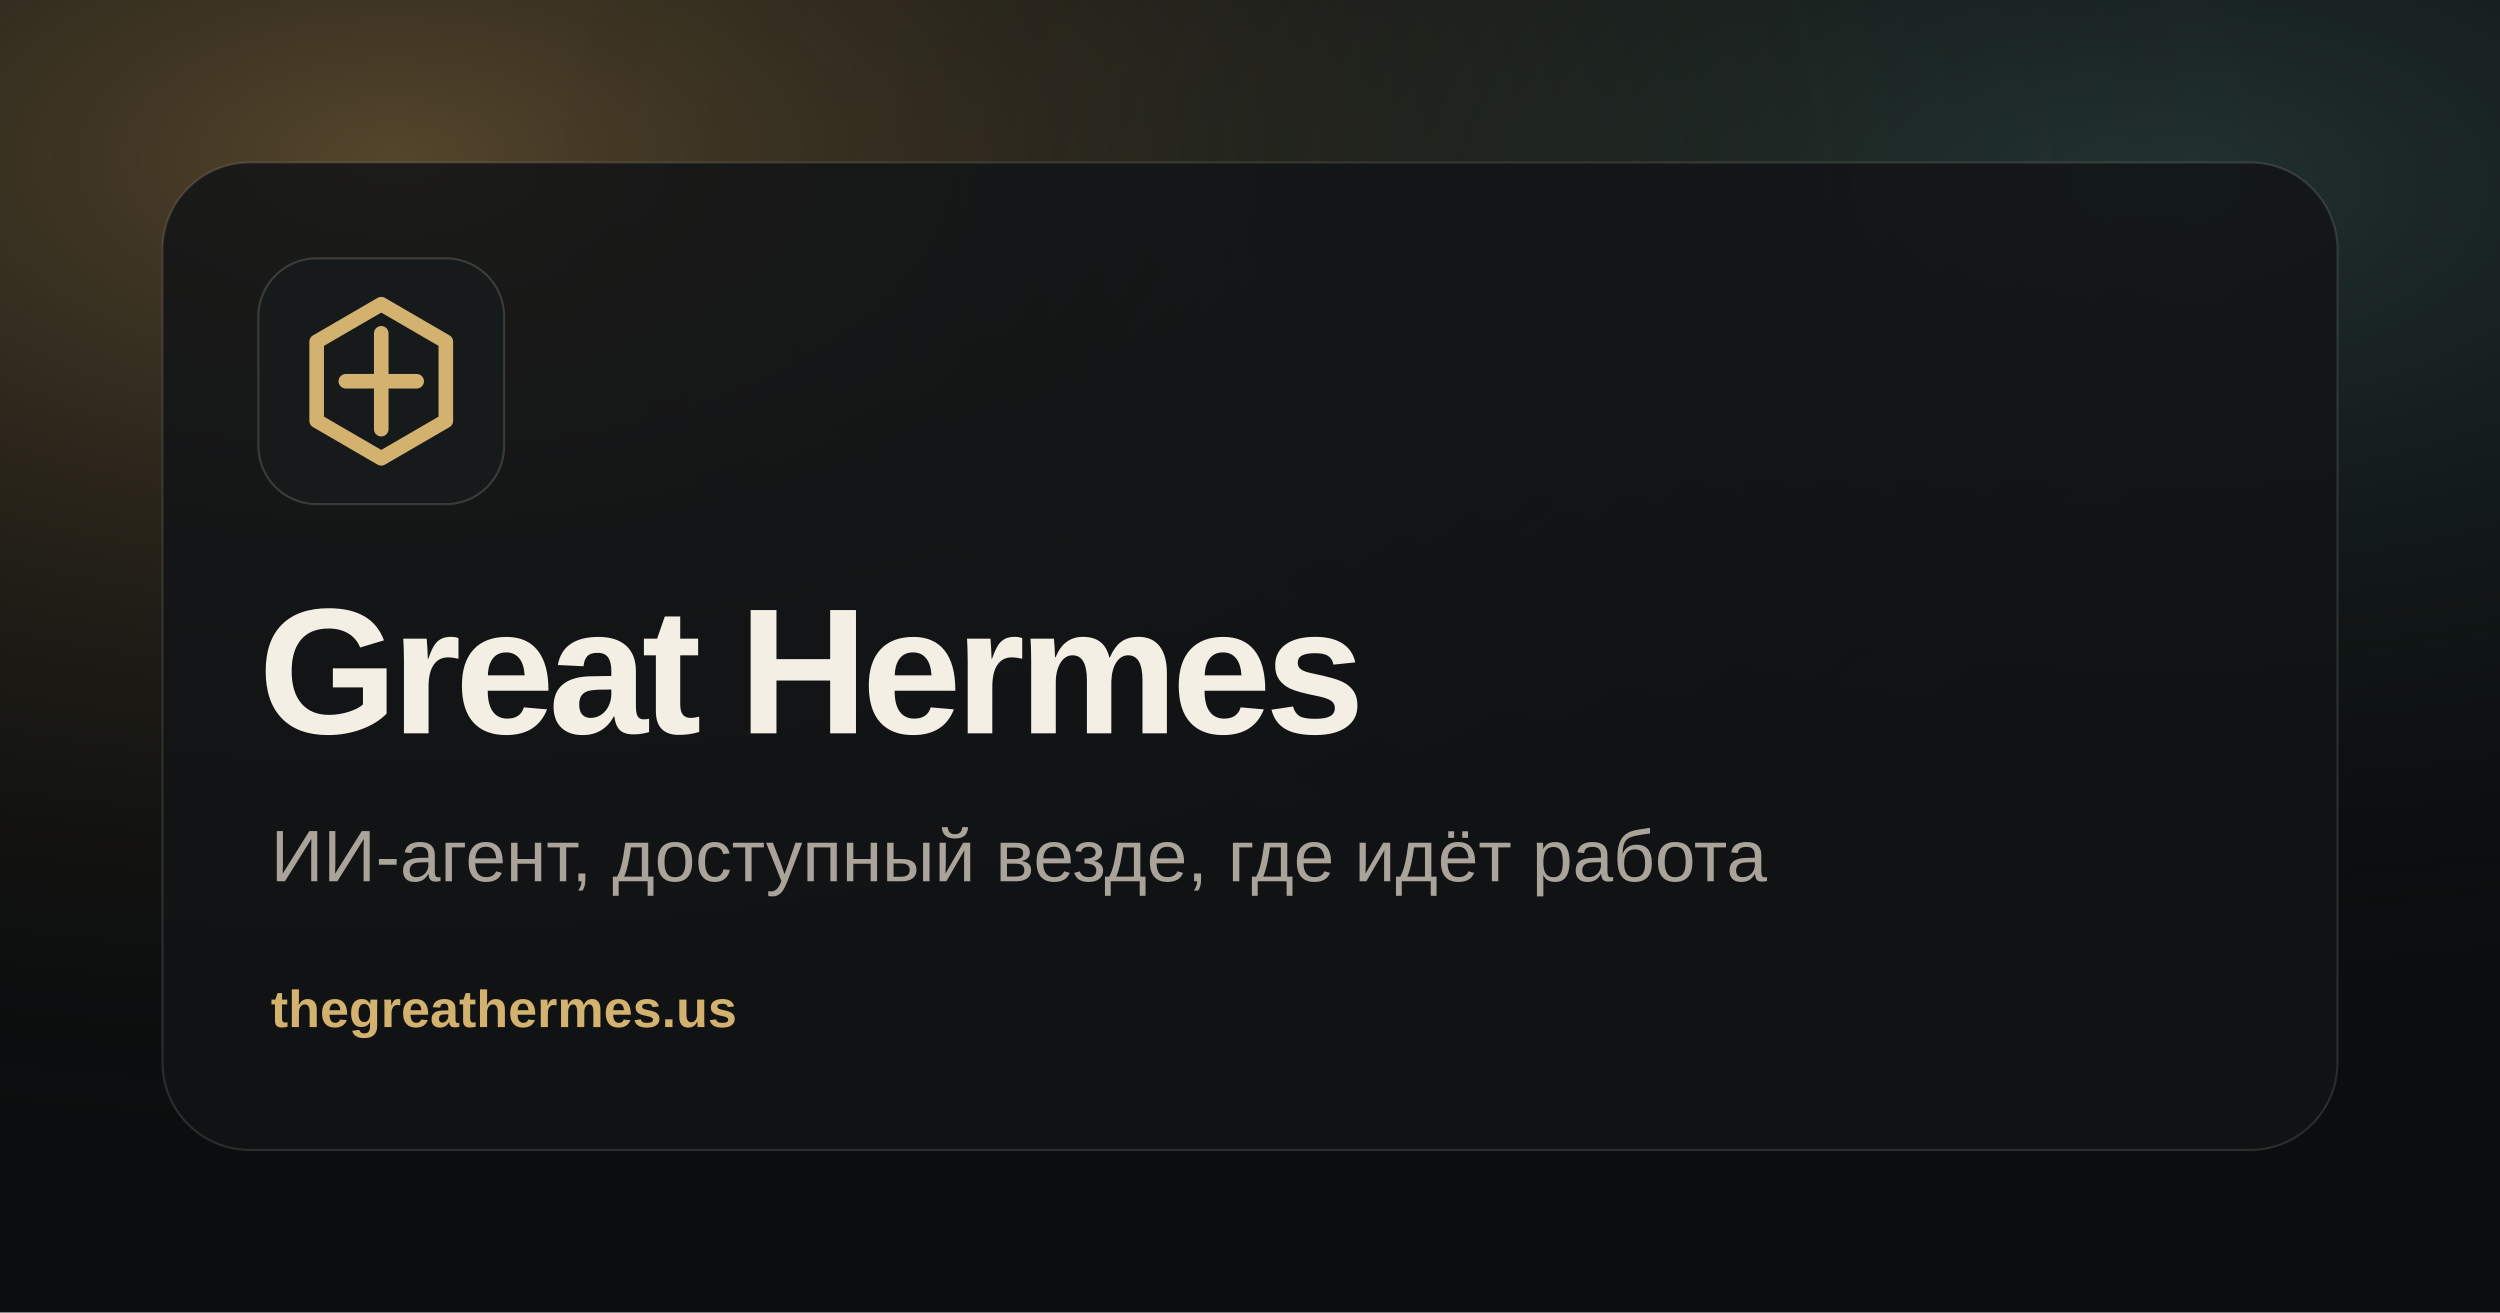
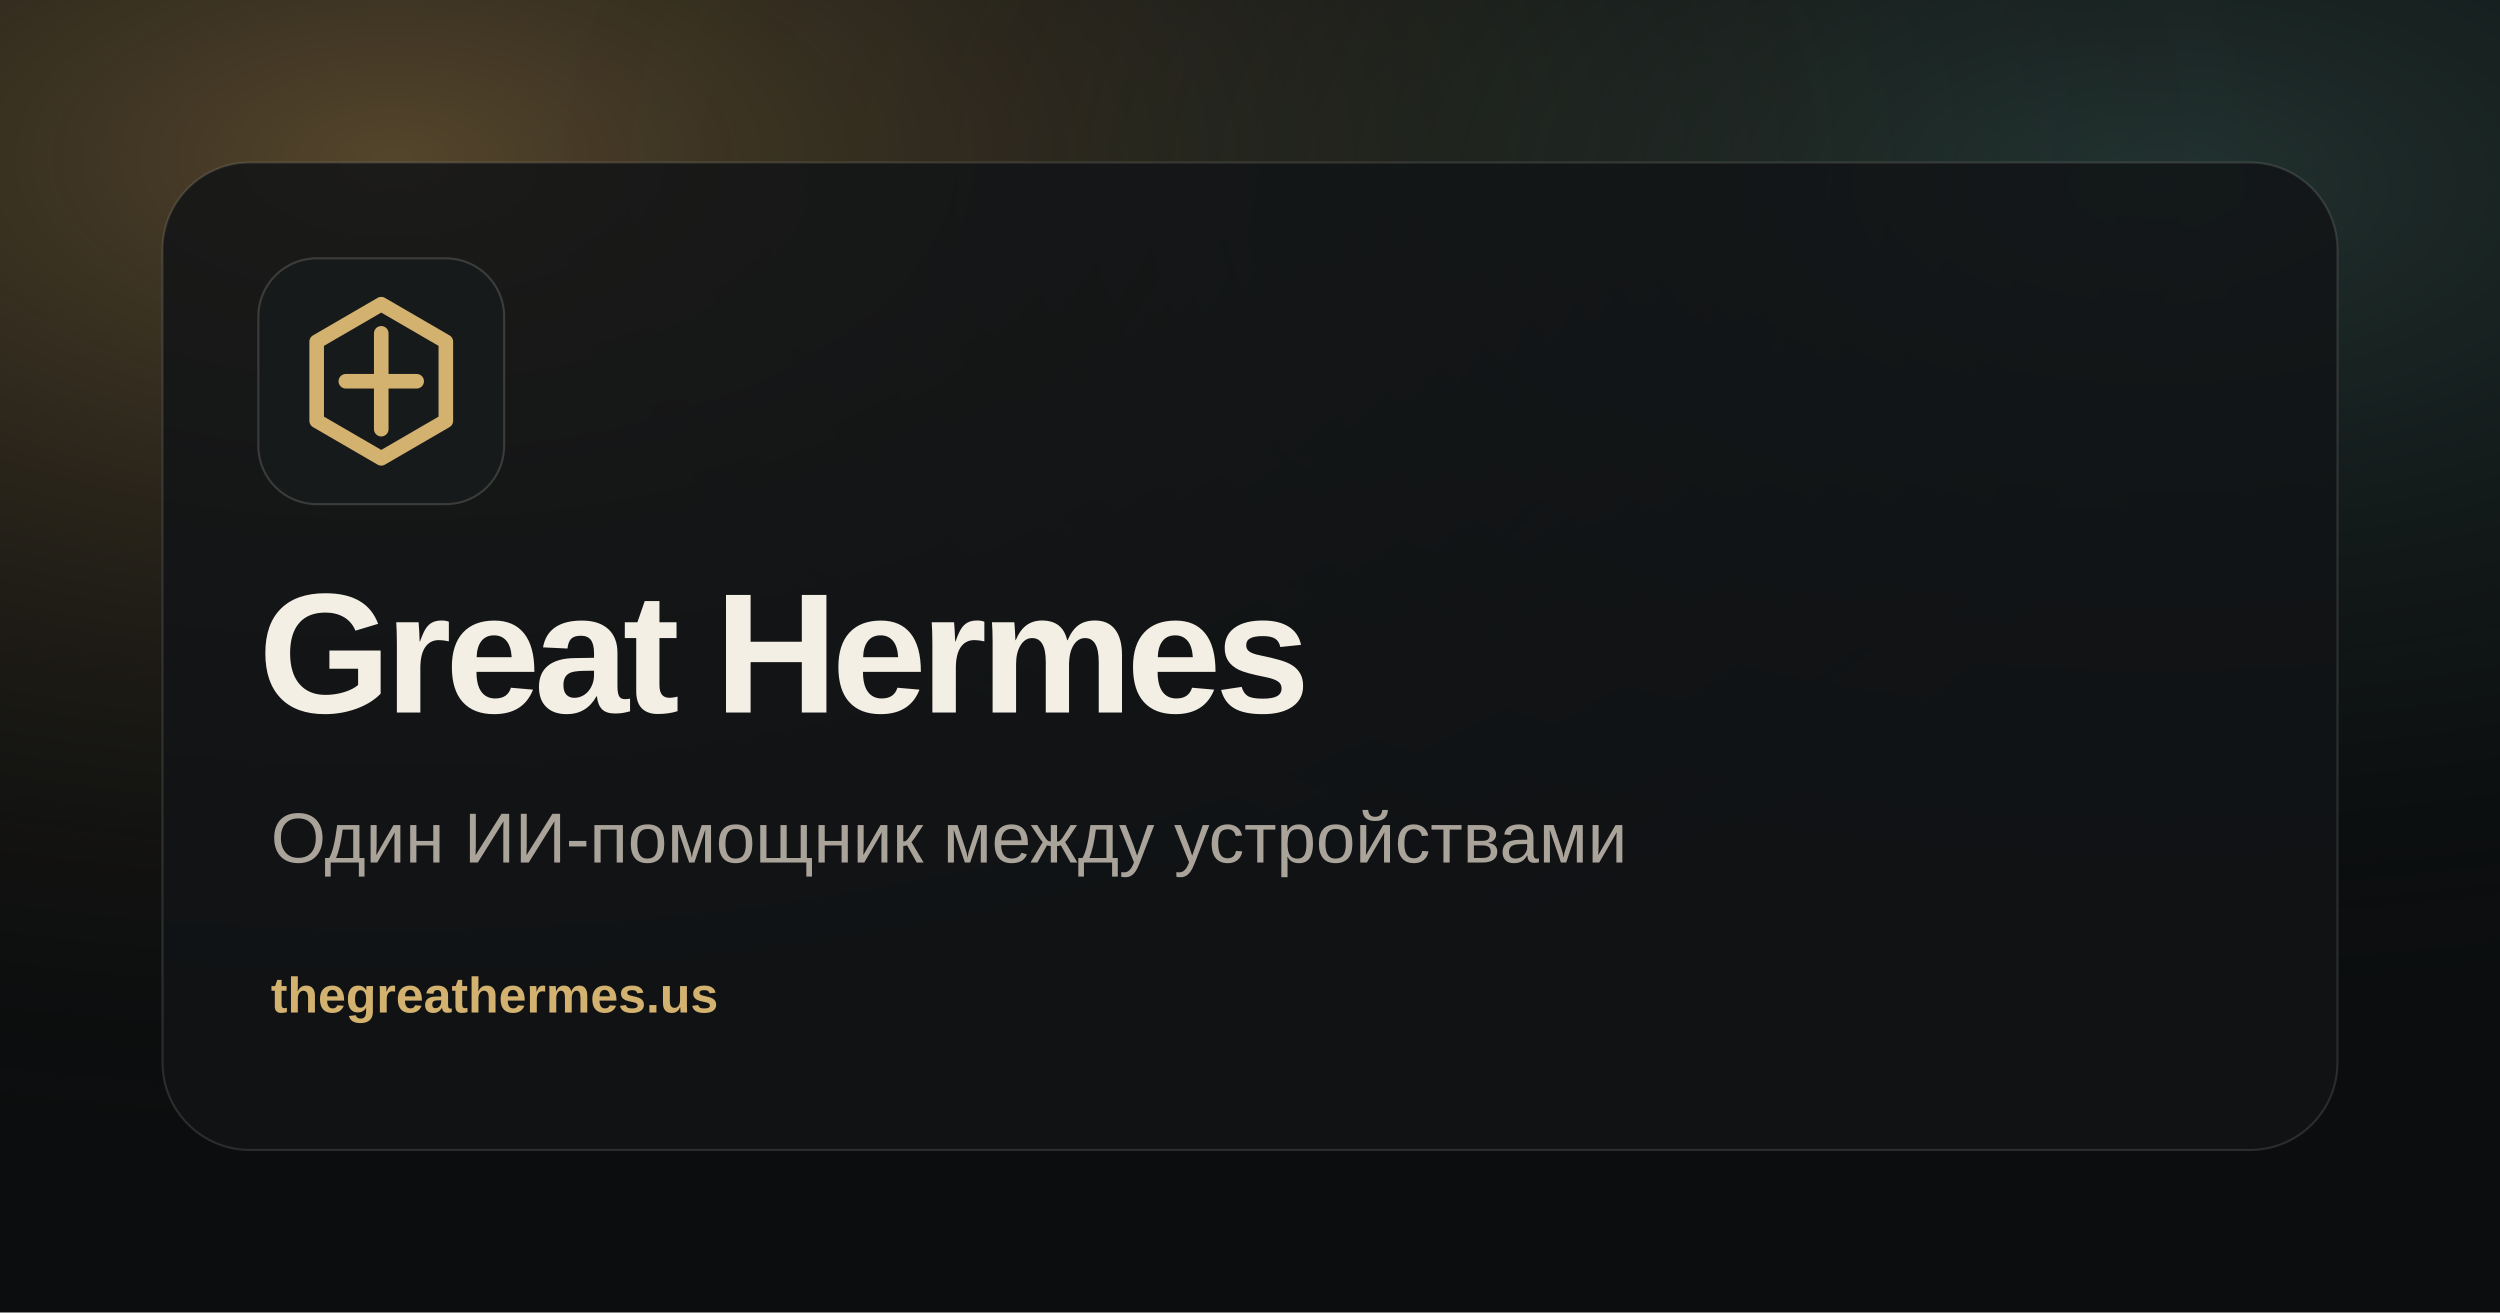
<svg xmlns="http://www.w3.org/2000/svg" width="1200" height="630" viewBox="0 0 1200 630" role="img" aria-labelledby="title desc">
  <defs>
    <radialGradient id="brass" cx="16%" cy="12%" r="78%">
      <stop offset="0%" stop-color="#b99355" stop-opacity=".42" />
      <stop offset="100%" stop-color="#0b0d0e" stop-opacity="0" />
    </radialGradient>
    <radialGradient id="teal" cx="86%" cy="14%" r="66%">
      <stop offset="0%" stop-color="#6aa99b" stop-opacity=".24" />
      <stop offset="100%" stop-color="#0b0d0e" stop-opacity="0" />
    </radialGradient>
  </defs>
  <rect width="1200" height="630" fill="#0b0d0e" />
  <rect width="1200" height="630" fill="url(#brass)" />
  <rect width="1200" height="630" fill="url(#teal)" />
  <rect x="78" y="78" width="1044" height="474" rx="42" fill="#111416" fill-opacity=".84" stroke="#e8e0cf" stroke-opacity=".14" />
  <rect x="124" y="124" width="118" height="118" rx="28" fill="#171a1b" stroke="#e8e0cf" stroke-opacity=".18" />
  <path d="M183 146 214 164v38l-31 18-31-18v-38l31-18Z" fill="none" stroke="#d3b16f" stroke-width="7" stroke-linejoin="round" />
  <path d="M166 183h34M183 160v46" stroke="#d3b16f" stroke-width="7" stroke-linecap="round" />
-   <text x="124" y="352" font-family="Aptos Display, Segoe UI, Arial, sans-serif" font-size="86" font-weight="700" fill="#f4efe4" letter-spacing="-3">Great Hermes</text>
-   <text x="130" y="423" font-family="Aptos, Segoe UI, Arial, sans-serif" font-size="35" fill="#aaa39a">ИИ-агент, доступный везде, где идёт работа</text>
-   <text x="130" y="493" font-family="Aptos, Segoe UI, Arial, sans-serif" font-size="25" font-weight="700" fill="#d3b16f">thegreathermes.us</text>
+   <text x="124" y="342" font-family="Aptos Display, Segoe UI, Arial, sans-serif" font-size="82" font-weight="700" fill="#f4efe4" letter-spacing="-3">Great Hermes</text>
+   <text x="130" y="414" font-family="Aptos, Segoe UI, Arial, sans-serif" font-size="34" fill="#aaa39a">Один ИИ-помощник между устройствами</text>
+   <text x="130" y="486" font-family="Aptos, Segoe UI, Arial, sans-serif" font-size="24" font-weight="700" fill="#d3b16f">thegreathermes.us</text>
</svg>
